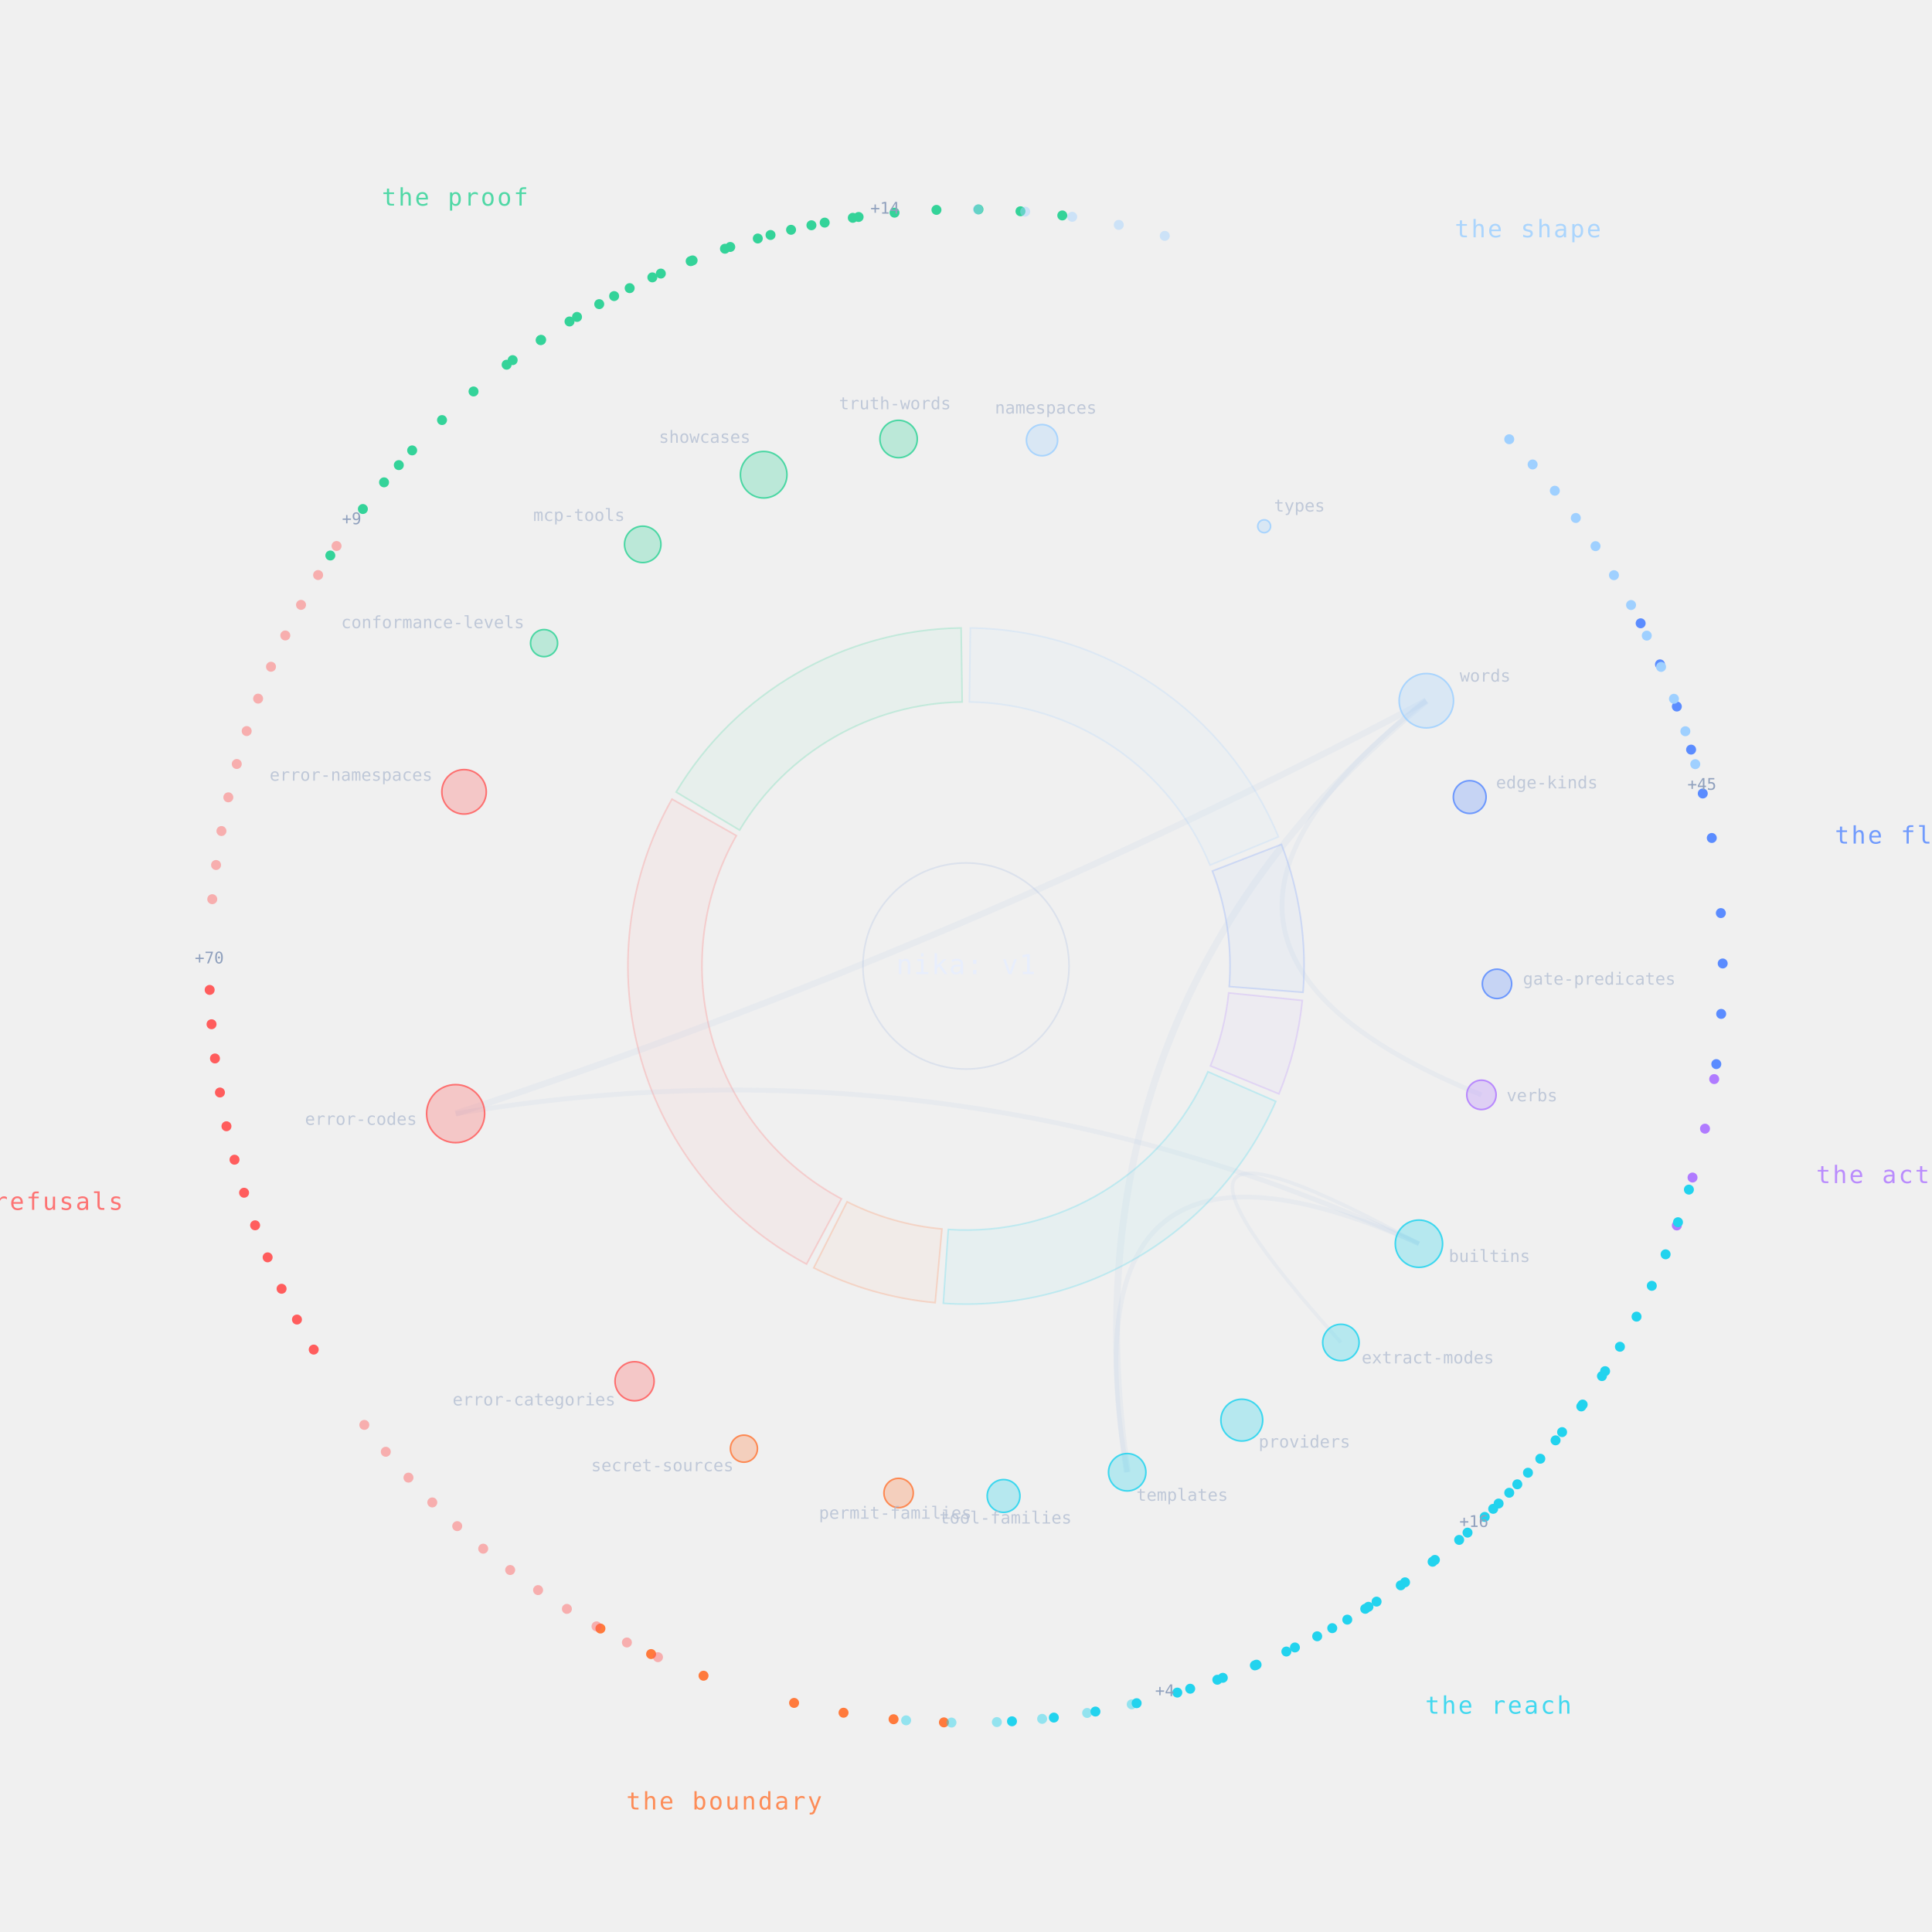
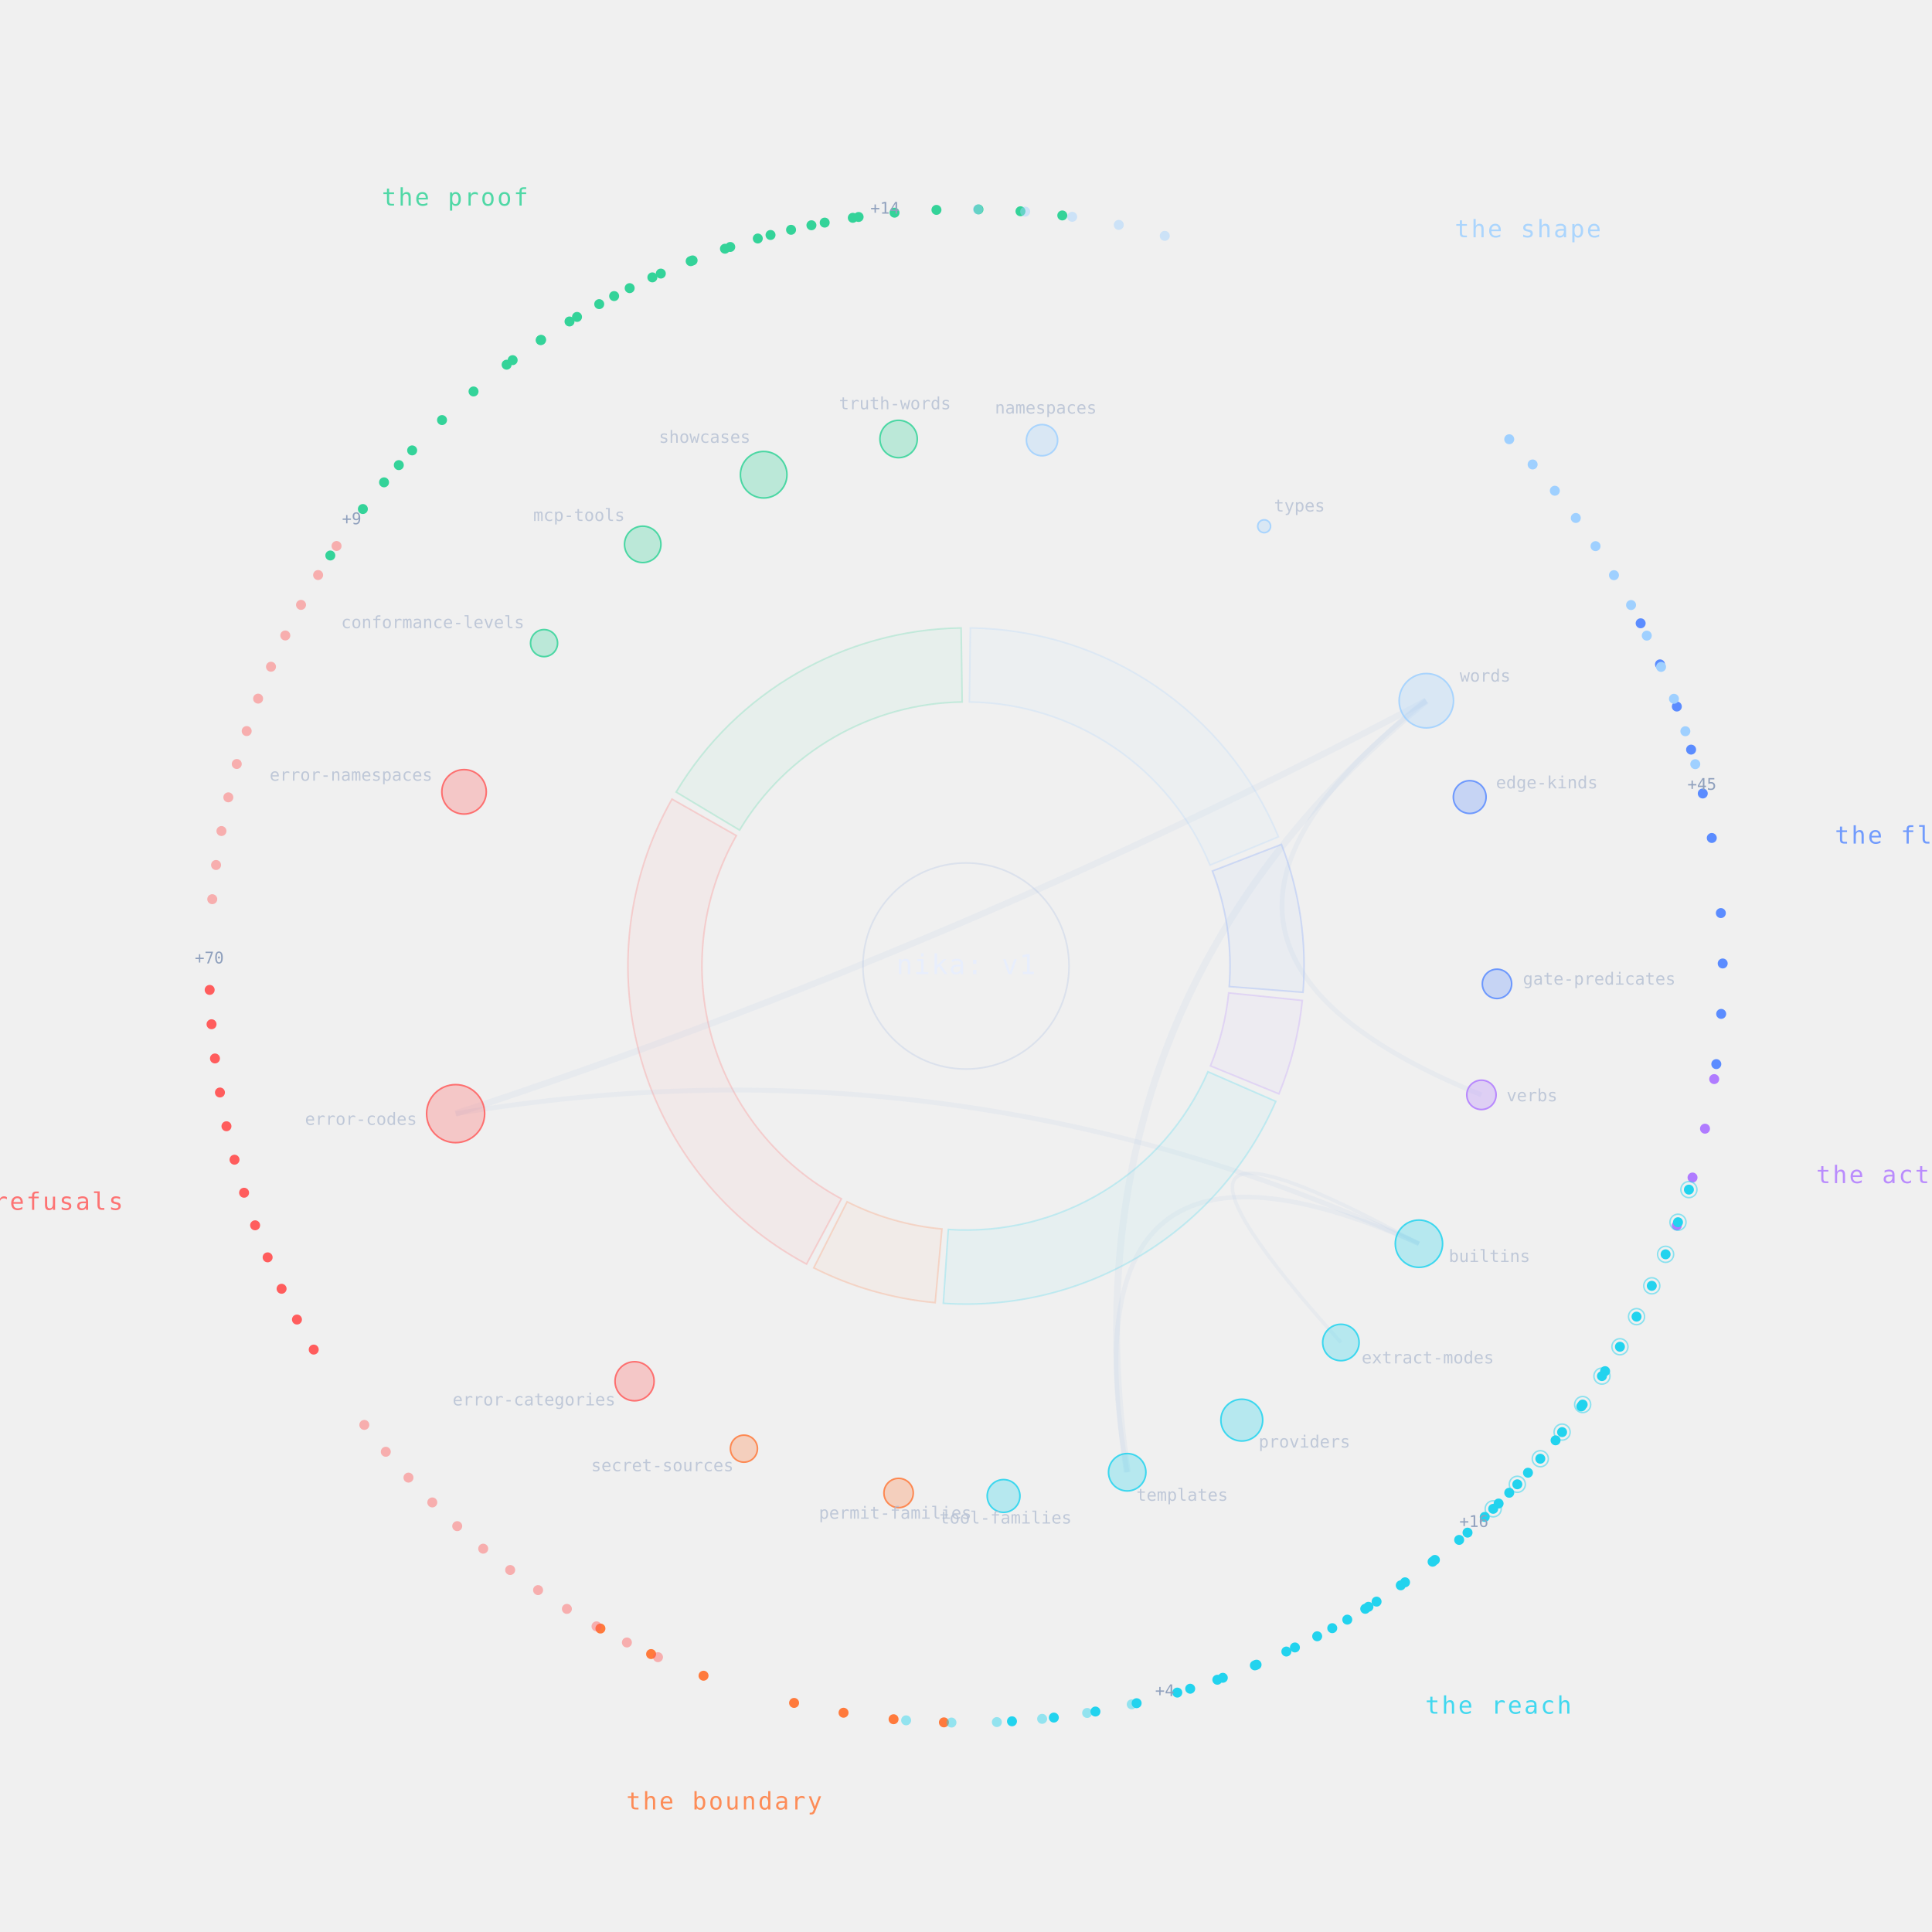
<svg xmlns="http://www.w3.org/2000/svg" class="cst" viewBox="0 0 1200 1200" aria-hidden="true">
  <style>
  .cst { font-family: ui-monospace, 'SF Mono', Menlo, monospace; }
  .cst-sector { fill-opacity: .05; stroke-opacity: .22; stroke-width: 1; transition: fill-opacity .18s ease; }
  .cst-sector:hover { fill-opacity: .12; }
  .cst-laylab { font-size: 15px; letter-spacing: .08em; text-transform: lowercase; fill-opacity: .85; }
  .cst-setdot { stroke-opacity: .85; fill-opacity: .28; }
  .cst-setlab { font-size: 10.5px; fill: #aebad0; fill-opacity: .75; }
  .cst-star a { transform-box: fill-box; transform-origin: center; transition: transform .15s ease; }
  .cst-star a:hover, .cst-star a:focus-visible { transform: scale(1.8); }
  .cst-star a:focus-visible circle { stroke: #fff; stroke-width: 1.2; }
  .cst-star--soon { opacity: .45; }
  .cst-agg { font-size: 10px; fill: #8fa0bd; }
  .cst-agg a:hover text, .cst-agg a:focus-visible text { fill: #e8eefc; }
  .cst-lk { fill: none; stroke: #9db4e0; stroke-opacity: .10; }
  .cst-core { fill: #e8eefc; font-size: 17px; letter-spacing: .04em; }
  .cst-corering { fill: none; stroke: #9db4e0; stroke-opacity: .25; }
  @media (prefers-reduced-motion: reduce) { .cst-sector, .cst-star a { transition: none; } }
  </style>
  <path class="cst-sector" data-layer="shape" d="M 602.69 390.02 A 210 210 0 0 1 794.07 519.77 L 751.56 537.35 A 164 164 0 0 0 602.10 436.01 Z" fill="#9fd0ff" stroke="#9fd0ff" />
  <text class="cst-laylab" x="903.58" y="147.38" text-anchor="start" fill="#9fd0ff">the shape</text>
  <path class="cst-sector" data-layer="flow" d="M 795.94 524.45 A 210 210 0 0 1 809.36 616.36 L 763.50 612.78 A 164 164 0 0 0 753.02 541.00 Z" fill="#5b8cff" stroke="#5b8cff" />
  <text class="cst-laylab" x="1139.67" y="523.95" text-anchor="start" fill="#5b8cff">the flow</text>
  <path class="cst-sector" data-layer="acts" d="M 808.91 621.38 A 210 210 0 0 1 794.39 679.45 L 751.81 662.05 A 164 164 0 0 0 763.15 616.70 Z" fill="#b07bff" stroke="#b07bff" />
  <text class="cst-laylab" x="1128.06" y="734.84" text-anchor="start" fill="#b07bff">the acts</text>
  <path class="cst-sector" data-layer="reach" d="M 792.43 684.09 A 210 210 0 0 1 585.90 809.53 L 588.99 763.63 A 164 164 0 0 0 750.28 665.67 Z" fill="#22d3ee" stroke="#22d3ee" />
  <text class="cst-laylab" x="885.23" y="1064.40" text-anchor="start" fill="#22d3ee">the reach</text>
  <path class="cst-sector" data-layer="boundary" d="M 580.87 809.13 A 210 210 0 0 1 505.42 787.49 L 526.14 746.42 A 164 164 0 0 0 585.06 763.32 Z" fill="#ff7a3c" stroke="#ff7a3c" />
  <text class="cst-laylab" x="449.80" y="1123.89" text-anchor="middle" fill="#ff7a3c">the boundary</text>
  <path class="cst-sector" data-layer="refusals" d="M 500.95 785.17 A 210 210 0 0 1 417.38 496.31 L 457.39 519.02 A 164 164 0 0 0 522.64 744.61 Z" fill="#ff5d5d" stroke="#ff5d5d" />
  <text class="cst-laylab" x="76.47" y="751.45" text-anchor="end" fill="#ff5d5d">the refusals</text>
  <path class="cst-sector" data-layer="proof" d="M 419.93 491.96 A 210 210 0 0 1 596.98 390.02 L 597.64 436.02 A 164 164 0 0 0 459.37 515.62 Z" fill="#34d399" stroke="#34d399" />
  <text class="cst-laylab" x="328.07" y="127.69" text-anchor="end" fill="#34d399">the proof</text>
  <path class="cst-lk" data-kind="accepts" d="M 920.15 680.04 Q 690.91 587.29 885.92 435.23" stroke-width="3" />
  <path class="cst-lk" data-kind="carries" d="M 881.33 772.49 Q 677.13 660.95 832.85 833.84" stroke-width="2.26" />
  <path class="cst-lk" data-kind="carries" d="M 700.13 914.44 Q 657.91 622.45 885.92 435.23" stroke-width="4.31" />
  <path class="cst-lk" data-kind="grants" d="M 700.13 914.44 Q 657.22 673.04 881.33 772.49" stroke-width="2.92" />
  <path class="cst-lk" data-kind="names" d="M 283 691.7 Q 594.65 639.63 881.33 772.49" stroke-width="3.05" />
  <path class="cst-lk" data-kind="names" d="M 283 691.7 Q 595.34 589.04 885.92 435.23" stroke-width="4" />
  <circle class="cst-setdot" data-set="verbs" cx="920.15" cy="680.04" r="9.11" fill="#b07bff" stroke="#b07bff" />
  <text class="cst-setlab" x="935.76" y="684.03" text-anchor="start">verbs</text>
  <circle class="cst-setdot" data-set="permit-families" cx="558.14" cy="927.33" r="9.11" fill="#ff7a3c" stroke="#ff7a3c" />
  <text class="cst-setlab" x="556.06" y="943.31" text-anchor="middle">permit-families</text>
  <circle class="cst-setdot" data-set="secret-sources" cx="462.07" cy="899.79" r="8.4" fill="#ff7a3c" stroke="#ff7a3c" />
  <text class="cst-setlab" x="455.66" y="913.79" text-anchor="end">secret-sources</text>
  <circle class="cst-setdot" data-set="edge-kinds" cx="912.87" cy="495.07" r="10.18" fill="#5b8cff" stroke="#5b8cff" />
  <text class="cst-setlab" x="929.18" y="489.67" text-anchor="start">edge-kinds</text>
  <circle class="cst-setdot" data-set="gate-predicates" cx="929.81" cy="611.09" r="9.11" fill="#5b8cff" stroke="#5b8cff" />
  <text class="cst-setlab" x="945.91" y="611.57" text-anchor="start">gate-predicates</text>
  <circle class="cst-setdot" data-set="conformance-levels" cx="337.93" cy="399.45" r="8.4" fill="#34d399" stroke="#34d399" />
  <text class="cst-setlab" x="325.66" y="390.15" text-anchor="end">conformance-levels</text>
  <circle class="cst-setdot" data-set="mcp-tools" cx="399.21" cy="338.12" r="11.31" fill="#34d399" stroke="#34d399" />
  <text class="cst-setlab" x="388.09" y="323.57" text-anchor="end">mcp-tools</text>
  <circle class="cst-setdot" data-set="showcases" cx="474.34" cy="294.86" r="14.46" fill="#34d399" stroke="#34d399" />
  <text class="cst-setlab" x="466.13" y="275.03" text-anchor="end">showcases</text>
  <circle class="cst-setdot" data-set="truth-words" cx="558.14" cy="272.67" r="11.61" fill="#34d399" stroke="#34d399" />
  <text class="cst-setlab" x="555.87" y="254.20" text-anchor="middle">truth-words</text>
  <circle class="cst-setdot" data-set="builtins" cx="881.33" cy="772.49" r="14.69" fill="#22d3ee" stroke="#22d3ee" />
  <text class="cst-setlab" x="899.82" y="783.83" text-anchor="start">builtins</text>
  <circle class="cst-setdot" data-set="extract-modes" cx="832.85" cy="833.84" r="11.31" fill="#22d3ee" stroke="#22d3ee" />
  <text class="cst-setlab" x="845.74" y="846.85" text-anchor="start">extract-modes</text>
  <circle class="cst-setdot" data-set="providers" cx="771.3" cy="882.06" r="12.99" fill="#22d3ee" stroke="#22d3ee" />
  <text class="cst-setlab" x="781.76" y="899.09" text-anchor="start">providers</text>
  <circle class="cst-setdot" data-set="templates" cx="700.13" cy="914.44" r="11.61" fill="#22d3ee" stroke="#22d3ee" />
  <text class="cst-setlab" x="705.82" y="932.16" text-anchor="start">templates</text>
  <circle class="cst-setdot" data-set="tool-families" cx="623.34" cy="929.17" r="10.18" fill="#22d3ee" stroke="#22d3ee" />
  <text class="cst-setlab" x="624.56" y="946.31" text-anchor="middle">tool-families</text>
  <circle class="cst-setdot" data-set="error-categories" cx="394.14" cy="857.92" r="12.14" fill="#ff5d5d" stroke="#ff5d5d" />
  <text class="cst-setlab" x="382.27" y="872.93" text-anchor="end">error-categories</text>
  <circle class="cst-setdot" data-set="error-codes" cx="283" cy="691.7" r="18.03" fill="#ff5d5d" stroke="#ff5d5d" />
  <text class="cst-setlab" x="258.96" y="698.66" text-anchor="end">error-codes</text>
  <circle class="cst-setdot" data-set="error-namespaces" cx="288.24" cy="491.82" r="13.81" fill="#ff5d5d" stroke="#ff5d5d" />
  <text class="cst-setlab" x="268.61" y="484.91" text-anchor="end">error-namespaces</text>
  <circle class="cst-setdot" data-set="namespaces" cx="647.22" cy="273.4" r="9.69" fill="#9fd0ff" stroke="#9fd0ff" />
  <text class="cst-setlab" x="649.56" y="256.88" text-anchor="middle">namespaces</text>
  <circle class="cst-setdot" data-set="types" cx="785.19" cy="326.86" r="4" fill="#9fd0ff" stroke="#9fd0ff" />
  <text class="cst-setlab" x="791.32" y="317.72" text-anchor="start">types</text>
  <circle class="cst-setdot" data-set="words" cx="885.92" cy="435.23" r="16.89" fill="#9fd0ff" stroke="#9fd0ff" />
  <text class="cst-setlab" x="906.65" y="423.36" text-anchor="start">words</text>
  <g class="cst-star">
    <a href="/verbs/agent" tabindex="-1">
      <circle cx="1064.72" cy="670.24" r="3.1" fill="#b07bff" stroke="#b07bff" stroke-width="0" />
    </a>
  </g>
  <g class="cst-star">
    <a href="/verbs/exec" tabindex="-1">
      <circle cx="1059.01" cy="701.04" r="3.1" fill="#b07bff" stroke="#b07bff" stroke-width="0" />
    </a>
  </g>
  <g class="cst-star">
    <a href="/verbs/infer" tabindex="-1">
      <circle cx="1051.26" cy="731.39" r="3.1" fill="#b07bff" stroke="#b07bff" stroke-width="0" />
    </a>
  </g>
  <g class="cst-star">
    <a href="/verbs/invoke" tabindex="-1">
      <circle cx="1041.51" cy="761.16" r="3.1" fill="#b07bff" stroke="#b07bff" stroke-width="0" />
    </a>
  </g>
  <g class="cst-star">
    <a href="/boundary#exec" tabindex="-1">
      <circle cx="586.28" cy="1069.8" r="3.1" fill="#ff7a3c" stroke="#ff7a3c" stroke-width="0" />
    </a>
  </g>
  <g class="cst-star">
    <a href="/boundary#fs" tabindex="-1">
      <circle cx="555.01" cy="1067.84" r="3.1" fill="#ff7a3c" stroke="#ff7a3c" stroke-width="0" />
    </a>
  </g>
  <g class="cst-star">
    <a href="/boundary#net" tabindex="-1">
      <circle cx="523.94" cy="1063.81" r="3.1" fill="#ff7a3c" stroke="#ff7a3c" stroke-width="0" />
    </a>
  </g>
  <g class="cst-star">
    <a href="/boundary#tools" tabindex="-1">
      <circle cx="493.22" cy="1057.71" r="3.1" fill="#ff7a3c" stroke="#ff7a3c" stroke-width="0" />
    </a>
  </g>
  <g class="cst-star">
    <a href="/boundary#secret-env" tabindex="-1">
      <circle cx="436.98" cy="1040.82" r="3.1" fill="#ff7a3c" stroke="#ff7a3c" stroke-width="0" />
    </a>
  </g>
  <g class="cst-star">
    <a href="/boundary#secret-file" tabindex="-1">
      <circle cx="404.41" cy="1027.37" r="3.1" fill="#ff7a3c" stroke="#ff7a3c" stroke-width="0" />
    </a>
  </g>
  <g class="cst-star">
    <a href="/boundary#secret-vault" tabindex="-1">
      <circle cx="372.94" cy="1011.51" r="3.1" fill="#ff7a3c" stroke="#ff7a3c" stroke-width="0" />
    </a>
  </g>
  <g class="cst-star">
    <a href="/flow#edge-control" tabindex="-1">
      <circle cx="1019.04" cy="387.14" r="3.1" fill="#5b8cff" stroke="#5b8cff" stroke-width="0" />
    </a>
  </g>
  <g class="cst-star">
    <a href="/flow#edge-failure-observation" tabindex="-1">
      <circle cx="1031.05" cy="412.65" r="3.1" fill="#5b8cff" stroke="#5b8cff" stroke-width="0" />
    </a>
  </g>
  <g class="cst-star">
    <a href="/flow#edge-finally" tabindex="-1">
      <circle cx="1041.51" cy="438.84" r="3.1" fill="#5b8cff" stroke="#5b8cff" stroke-width="0" />
    </a>
  </g>
  <g class="cst-star">
    <a href="/flow#edge-recovery" tabindex="-1">
      <circle cx="1050.37" cy="465.6" r="3.1" fill="#5b8cff" stroke="#5b8cff" stroke-width="0" />
    </a>
  </g>
  <g class="cst-star">
    <a href="/flow#edge-terminal-observation" tabindex="-1">
      <circle cx="1057.62" cy="492.85" r="3.1" fill="#5b8cff" stroke="#5b8cff" stroke-width="0" />
    </a>
  </g>
  <g class="cst-star">
    <a href="/flow#edge-value" tabindex="-1">
      <circle cx="1063.22" cy="520.48" r="3.1" fill="#5b8cff" stroke="#5b8cff" stroke-width="0" />
    </a>
  </g>
  <g class="cst-star">
    <a href="/flow#predicate-failed" tabindex="-1">
      <circle cx="1068.85" cy="567.13" r="3.1" fill="#5b8cff" stroke="#5b8cff" stroke-width="0" />
    </a>
  </g>
  <g class="cst-star">
    <a href="/flow#predicate-skipped" tabindex="-1">
      <circle cx="1070" cy="598.43" r="3.1" fill="#5b8cff" stroke="#5b8cff" stroke-width="0" />
    </a>
  </g>
  <g class="cst-star">
    <a href="/flow#predicate-succeeded" tabindex="-1">
      <circle cx="1069.06" cy="629.75" r="3.1" fill="#5b8cff" stroke="#5b8cff" stroke-width="0" />
    </a>
  </g>
  <g class="cst-star">
    <a href="/flow#predicate-terminal" tabindex="-1">
      <circle cx="1066.03" cy="660.93" r="3.1" fill="#5b8cff" stroke="#5b8cff" stroke-width="0" />
    </a>
  </g>
  <g class="cst-star">
    <a href="/proof#level-core" tabindex="-1">
      <circle cx="205.17" cy="345.03" r="3.1" fill="#34d399" stroke="#34d399" stroke-width="0" />
    </a>
  </g>
  <g class="cst-star">
    <a href="/proof#level-runtime" tabindex="-1">
      <circle cx="225.39" cy="316.16" r="3.1" fill="#34d399" stroke="#34d399" stroke-width="0" />
    </a>
  </g>
  <g class="cst-star">
    <a href="/proof#level-stdlib" tabindex="-1">
      <circle cx="247.71" cy="288.89" r="3.1" fill="#34d399" stroke="#34d399" stroke-width="0" />
    </a>
  </g>
  <g class="cst-star">
    <a href="/proof#mcp-nika_canon" tabindex="-1">
      <circle cx="238.54" cy="299.59" r="3.1" fill="#34d399" stroke="#34d399" stroke-width="0" />
    </a>
  </g>
  <g class="cst-star">
    <a href="/proof#mcp-nika_catalog" tabindex="-1">
      <circle cx="256" cy="279.75" r="3.1" fill="#34d399" stroke="#34d399" stroke-width="0" />
    </a>
  </g>
  <g class="cst-star">
    <a href="/proof#mcp-nika_check" tabindex="-1">
      <circle cx="274.55" cy="260.91" r="3.1" fill="#34d399" stroke="#34d399" stroke-width="0" />
    </a>
  </g>
  <g class="cst-star">
    <a href="/proof#mcp-nika_examples" tabindex="-1">
      <circle cx="294.12" cy="243.15" r="3.1" fill="#34d399" stroke="#34d399" stroke-width="0" />
    </a>
  </g>
  <g class="cst-star">
    <a href="/proof#mcp-nika_explain" tabindex="-1">
      <circle cx="314.67" cy="226.52" r="3.1" fill="#34d399" stroke="#34d399" stroke-width="0" />
    </a>
  </g>
  <g class="cst-star">
    <a href="/proof#mcp-nika_inspect" tabindex="-1">
      <circle cx="336.12" cy="211.07" r="3.1" fill="#34d399" stroke="#34d399" stroke-width="0" />
    </a>
  </g>
  <g class="cst-star">
    <a href="/proof#mcp-nika_schema" tabindex="-1">
      <circle cx="358.4" cy="196.85" r="3.1" fill="#34d399" stroke="#34d399" stroke-width="0" />
    </a>
  </g>
  <g class="cst-star">
    <a href="/proof#mcp-nika_template" tabindex="-1">
      <circle cx="381.45" cy="183.9" r="3.1" fill="#34d399" stroke="#34d399" stroke-width="0" />
    </a>
  </g>
  <g class="cst-star">
    <a href="/proof#mcp-nika_tools" tabindex="-1">
      <circle cx="405.19" cy="172.28" r="3.1" fill="#34d399" stroke="#34d399" stroke-width="0" />
    </a>
  </g>
  <g class="cst-star">
    <a href="/use-cases/t1-image-fx-batch" tabindex="-1">
      <circle cx="318.42" cy="223.69" r="3.1" fill="#34d399" stroke="#34d399" stroke-width="0" />
    </a>
  </g>
  <g class="cst-star">
    <a href="/use-cases/t1-meeting-actions" tabindex="-1">
      <circle cx="335.81" cy="211.28" r="3.1" fill="#34d399" stroke="#34d399" stroke-width="0" />
    </a>
  </g>
  <g class="cst-star">
    <a href="/use-cases/t1-og-images" tabindex="-1">
      <circle cx="353.74" cy="199.68" r="3.1" fill="#34d399" stroke="#34d399" stroke-width="0" />
    </a>
  </g>
  <g class="cst-star">
    <a href="/use-cases/t1-price-watch" tabindex="-1">
      <circle cx="372.19" cy="188.9" r="3.1" fill="#34d399" stroke="#34d399" stroke-width="0" />
    </a>
  </g>
  <g class="cst-star">
    <a href="/use-cases/t1-social-repurpose" tabindex="-1">
      <circle cx="391.1" cy="178.97" r="3.1" fill="#34d399" stroke="#34d399" stroke-width="0" />
    </a>
  </g>
  <g class="cst-star">
    <a href="/use-cases/t1-standup-digest" tabindex="-1">
      <circle cx="410.45" cy="169.92" r="3.1" fill="#34d399" stroke="#34d399" stroke-width="0" />
    </a>
  </g>
  <g class="cst-star">
    <a href="/use-cases/t2-bookmark-triage" tabindex="-1">
      <circle cx="430.19" cy="161.75" r="3.1" fill="#34d399" stroke="#34d399" stroke-width="0" />
    </a>
  </g>
  <g class="cst-star">
    <a href="/use-cases/t2-contract-guard" tabindex="-1">
      <circle cx="450.28" cy="154.49" r="3.1" fill="#34d399" stroke="#34d399" stroke-width="0" />
    </a>
  </g>
  <g class="cst-star">
    <a href="/use-cases/t2-csv-chart-report" tabindex="-1">
      <circle cx="470.68" cy="148.14" r="3.1" fill="#34d399" stroke="#34d399" stroke-width="0" />
    </a>
  </g>
  <g class="cst-star">
    <a href="/use-cases/t2-etl-quarantine" tabindex="-1">
      <circle cx="491.34" cy="142.73" r="3.1" fill="#34d399" stroke="#34d399" stroke-width="0" />
    </a>
  </g>
  <g class="cst-star">
    <a href="/use-cases/t2-invoice-chaser" tabindex="-1">
      <circle cx="512.23" cy="138.27" r="3.1" fill="#34d399" stroke="#34d399" stroke-width="0" />
    </a>
  </g>
  <g class="cst-star">
    <a href="/use-cases/t2-model-bench" tabindex="-1">
      <circle cx="533.3" cy="134.76" r="3.1" fill="#34d399" stroke="#34d399" stroke-width="0" />
    </a>
  </g>
  <g class="cst-star">
    <a href="/sources#atlas" tabindex="-1">
      <circle cx="428.99" cy="162.21" r="3.1" fill="#34d399" stroke="#34d399" stroke-width="0" />
    </a>
  </g>
  <g class="cst-star">
    <a href="/sources#canon" tabindex="-1">
      <circle cx="453.57" cy="153.39" r="3.1" fill="#34d399" stroke="#34d399" stroke-width="0" />
    </a>
  </g>
  <g class="cst-star">
    <a href="/sources#catalog" tabindex="-1">
      <circle cx="478.59" cy="145.95" r="3.1" fill="#34d399" stroke="#34d399" stroke-width="0" />
    </a>
  </g>
  <g class="cst-star">
    <a href="/sources#manifest" tabindex="-1">
      <circle cx="503.99" cy="139.91" r="3.1" fill="#34d399" stroke="#34d399" stroke-width="0" />
    </a>
  </g>
  <g class="cst-star">
    <a href="/sources#mirror" tabindex="-1">
      <circle cx="529.69" cy="135.29" r="3.1" fill="#34d399" stroke="#34d399" stroke-width="0" />
    </a>
  </g>
  <g class="cst-star">
    <a href="/sources#pack" tabindex="-1">
      <circle cx="555.6" cy="132.1" r="3.1" fill="#34d399" stroke="#34d399" stroke-width="0" />
    </a>
  </g>
  <g class="cst-star">
    <a href="/sources#pin" tabindex="-1">
      <circle cx="581.65" cy="130.36" r="3.1" fill="#34d399" stroke="#34d399" stroke-width="0" />
    </a>
  </g>
  <g class="cst-star">
    <a href="/sources#registry" tabindex="-1">
      <circle cx="607.75" cy="130.06" r="3.1" fill="#34d399" stroke="#34d399" stroke-width="0" />
    </a>
  </g>
  <g class="cst-star">
    <a href="/sources#schema" tabindex="-1">
      <circle cx="633.84" cy="131.22" r="3.1" fill="#34d399" stroke="#34d399" stroke-width="0" />
    </a>
  </g>
  <g class="cst-star">
    <a href="/sources#spec" tabindex="-1">
      <circle cx="659.81" cy="133.82" r="3.1" fill="#34d399" stroke="#34d399" stroke-width="0" />
    </a>
  </g>
  <g class="cst-star">
    <a href="/tools/assert" tabindex="-1">
+       <circle cx="1049.01" cy="738.89" r="5" fill="none" stroke="#22d3ee" stroke-opacity=".5" stroke-width=".9" />
      <circle cx="1049.01" cy="738.89" r="3.1" fill="#22d3ee" stroke="#22d3ee" stroke-width="0" />
    </a>
  </g>
  <g class="cst-star">
    <a href="/tools/chart" tabindex="-1">
+       <circle cx="1042.23" cy="759.15" r="5" fill="none" stroke="#22d3ee" stroke-opacity=".5" stroke-width=".9" />
      <circle cx="1042.23" cy="759.15" r="3.1" fill="#22d3ee" stroke="#22d3ee" stroke-width="0" />
    </a>
  </g>
  <g class="cst-star">
    <a href="/tools/compose" tabindex="-1">
+       <circle cx="1034.54" cy="779.08" r="5" fill="none" stroke="#22d3ee" stroke-opacity=".5" stroke-width=".9" />
      <circle cx="1034.54" cy="779.08" r="3.1" fill="#22d3ee" stroke="#22d3ee" stroke-width="0" />
    </a>
  </g>
  <g class="cst-star">
    <a href="/tools/convert" tabindex="-1">
+       <circle cx="1025.96" cy="798.64" r="5" fill="none" stroke="#22d3ee" stroke-opacity=".5" stroke-width=".9" />
      <circle cx="1025.96" cy="798.64" r="3.1" fill="#22d3ee" stroke="#22d3ee" stroke-width="0" />
    </a>
  </g>
  <g class="cst-star">
    <a href="/tools/date" tabindex="-1">
+       <circle cx="1016.49" cy="817.79" r="5" fill="none" stroke="#22d3ee" stroke-opacity=".5" stroke-width=".9" />
      <circle cx="1016.49" cy="817.79" r="3.1" fill="#22d3ee" stroke="#22d3ee" stroke-width="0" />
    </a>
  </g>
  <g class="cst-star">
    <a href="/tools/decide" tabindex="-1">
+       <circle cx="1006.17" cy="836.49" r="5" fill="none" stroke="#22d3ee" stroke-opacity=".5" stroke-width=".9" />
      <circle cx="1006.17" cy="836.49" r="3.1" fill="#22d3ee" stroke="#22d3ee" stroke-width="0" />
    </a>
  </g>
  <g class="cst-star">
    <a href="/tools/done" tabindex="-1">
+       <circle cx="995" cy="854.71" r="5" fill="none" stroke="#22d3ee" stroke-opacity=".5" stroke-width=".9" />
      <circle cx="995" cy="854.71" r="3.1" fill="#22d3ee" stroke="#22d3ee" stroke-width="0" />
    </a>
  </g>
  <g class="cst-star">
    <a href="/tools/edit" tabindex="-1">
+       <circle cx="983.02" cy="872.39" r="5" fill="none" stroke="#22d3ee" stroke-opacity=".5" stroke-width=".9" />
      <circle cx="983.02" cy="872.39" r="3.1" fill="#22d3ee" stroke="#22d3ee" stroke-width="0" />
    </a>
  </g>
  <g class="cst-star">
    <a href="/tools/emit" tabindex="-1">
+       <circle cx="970.25" cy="889.51" r="5" fill="none" stroke="#22d3ee" stroke-opacity=".5" stroke-width=".9" />
      <circle cx="970.25" cy="889.51" r="3.1" fill="#22d3ee" stroke="#22d3ee" stroke-width="0" />
    </a>
  </g>
  <g class="cst-star">
    <a href="/tools/fetch" tabindex="-1">
+       <circle cx="956.71" cy="906.04" r="5" fill="none" stroke="#22d3ee" stroke-opacity=".5" stroke-width=".9" />
      <circle cx="956.71" cy="906.04" r="3.1" fill="#22d3ee" stroke="#22d3ee" stroke-width="0" />
    </a>
  </g>
  <g class="cst-star">
    <a href="/tools/glob" tabindex="-1">
+       <circle cx="942.43" cy="921.93" r="5" fill="none" stroke="#22d3ee" stroke-opacity=".5" stroke-width=".9" />
      <circle cx="942.43" cy="921.93" r="3.1" fill="#22d3ee" stroke="#22d3ee" stroke-width="0" />
    </a>
  </g>
  <g class="cst-star">
    <a href="/tools/grep" tabindex="-1">
+       <circle cx="927.45" cy="937.16" r="5" fill="none" stroke="#22d3ee" stroke-opacity=".5" stroke-width=".9" />
      <circle cx="927.45" cy="937.16" r="3.1" fill="#22d3ee" stroke="#22d3ee" stroke-width="0" />
    </a>
  </g>
  <g class="cst-star">
    <a href="/tools/fetch#mode-article" tabindex="-1">
      <circle cx="996.96" cy="851.65" r="3.1" fill="#22d3ee" stroke="#22d3ee" stroke-width="0" />
    </a>
  </g>
  <g class="cst-star">
    <a href="/tools/fetch#mode-feed" tabindex="-1">
      <circle cx="982.18" cy="873.56" r="3.1" fill="#22d3ee" stroke="#22d3ee" stroke-width="0" />
    </a>
  </g>
  <g class="cst-star">
    <a href="/tools/fetch#mode-jq" tabindex="-1">
      <circle cx="966.2" cy="894.62" r="3.1" fill="#22d3ee" stroke="#22d3ee" stroke-width="0" />
    </a>
  </g>
  <g class="cst-star">
    <a href="/tools/fetch#mode-links" tabindex="-1">
      <circle cx="949.05" cy="914.74" r="3.1" fill="#22d3ee" stroke="#22d3ee" stroke-width="0" />
    </a>
  </g>
  <g class="cst-star">
    <a href="/tools/fetch#mode-markdown" tabindex="-1">
      <circle cx="930.81" cy="933.87" r="3.1" fill="#22d3ee" stroke="#22d3ee" stroke-width="0" />
    </a>
  </g>
  <g class="cst-star">
    <a href="/tools/fetch#mode-metadata" tabindex="-1">
      <circle cx="911.51" cy="951.94" r="3.1" fill="#22d3ee" stroke="#22d3ee" stroke-width="0" />
    </a>
  </g>
  <g class="cst-star">
    <a href="/tools/fetch#mode-selector" tabindex="-1">
      <circle cx="891.24" cy="968.89" r="3.1" fill="#22d3ee" stroke="#22d3ee" stroke-width="0" />
    </a>
  </g>
  <g class="cst-star">
    <a href="/tools/fetch#mode-sitemap" tabindex="-1">
      <circle cx="870.04" cy="984.68" r="3.1" fill="#22d3ee" stroke="#22d3ee" stroke-width="0" />
    </a>
  </g>
  <g class="cst-star">
    <a href="/tools/fetch#mode-text" tabindex="-1">
      <circle cx="847.98" cy="999.26" r="3.1" fill="#22d3ee" stroke="#22d3ee" stroke-width="0" />
    </a>
  </g>
  <g class="cst-star">
    <a href="/providers#anthropic" tabindex="-1">
      <circle cx="937.42" cy="927.18" r="3.1" fill="#22d3ee" stroke="#22d3ee" stroke-width="0" />
    </a>
  </g>
  <g class="cst-star">
    <a href="/providers#deepseek" tabindex="-1">
      <circle cx="922.2" cy="942.18" r="3.1" fill="#22d3ee" stroke="#22d3ee" stroke-width="0" />
    </a>
  </g>
  <g class="cst-star">
    <a href="/providers#gemini" tabindex="-1">
      <circle cx="906.32" cy="956.46" r="3.1" fill="#22d3ee" stroke="#22d3ee" stroke-width="0" />
    </a>
  </g>
  <g class="cst-star">
    <a href="/providers#groq" tabindex="-1">
      <circle cx="889.81" cy="970.02" r="3.1" fill="#22d3ee" stroke="#22d3ee" stroke-width="0" />
    </a>
  </g>
  <g class="cst-star">
    <a href="/providers#huggingface" tabindex="-1">
      <circle cx="872.7" cy="982.8" r="3.1" fill="#22d3ee" stroke="#22d3ee" stroke-width="0" />
    </a>
  </g>
  <g class="cst-star">
    <a href="/providers#llamacpp" tabindex="-1">
      <circle cx="855.02" cy="994.8" r="3.1" fill="#22d3ee" stroke="#22d3ee" stroke-width="0" />
    </a>
  </g>
  <g class="cst-star">
    <a href="/providers#lmstudio" tabindex="-1">
      <circle cx="836.82" cy="1005.98" r="3.1" fill="#22d3ee" stroke="#22d3ee" stroke-width="0" />
    </a>
  </g>
  <g class="cst-star">
    <a href="/providers#localai" tabindex="-1">
      <circle cx="818.13" cy="1016.32" r="3.1" fill="#22d3ee" stroke="#22d3ee" stroke-width="0" />
    </a>
  </g>
  <g class="cst-star">
    <a href="/providers#mistral" tabindex="-1">
      <circle cx="798.98" cy="1025.8" r="3.1" fill="#22d3ee" stroke="#22d3ee" stroke-width="0" />
    </a>
  </g>
  <g class="cst-star">
    <a href="/providers#mock" tabindex="-1">
      <circle cx="779.43" cy="1034.4" r="3.1" fill="#22d3ee" stroke="#22d3ee" stroke-width="0" />
    </a>
  </g>
  <g class="cst-star">
    <a href="/providers#nvidia" tabindex="-1">
      <circle cx="759.51" cy="1042.11" r="3.1" fill="#22d3ee" stroke="#22d3ee" stroke-width="0" />
    </a>
  </g>
  <g class="cst-star">
    <a href="/providers#ollama" tabindex="-1">
      <circle cx="739.25" cy="1048.9" r="3.1" fill="#22d3ee" stroke="#22d3ee" stroke-width="0" />
    </a>
  </g>
  <g class="cst-star">
    <a href="/templates/agent-loop" tabindex="-1">
      <circle cx="849.97" cy="998.01" r="3.1" fill="#22d3ee" stroke="#22d3ee" stroke-width="0" />
    </a>
  </g>
  <g class="cst-star">
    <a href="/templates/api-upload-and-create" tabindex="-1">
      <circle cx="827.49" cy="1011.28" r="3.1" fill="#22d3ee" stroke="#22d3ee" stroke-width="0" />
    </a>
  </g>
  <g class="cst-star">
    <a href="/templates/chain" tabindex="-1">
      <circle cx="804.3" cy="1023.27" r="3.1" fill="#22d3ee" stroke="#22d3ee" stroke-width="0" />
    </a>
  </g>
  <g class="cst-star">
    <a href="/templates/docker-report" tabindex="-1">
      <circle cx="780.48" cy="1033.97" r="3.1" fill="#22d3ee" stroke="#22d3ee" stroke-width="0" />
    </a>
  </g>
  <g class="cst-star">
    <a href="/templates/etl-state" tabindex="-1">
      <circle cx="756.11" cy="1043.32" r="3.1" fill="#22d3ee" stroke="#22d3ee" stroke-width="0" />
    </a>
  </g>
  <g class="cst-star">
    <a href="/templates/fanout" tabindex="-1">
      <circle cx="731.25" cy="1051.3" r="3.1" fill="#22d3ee" stroke="#22d3ee" stroke-width="0" />
    </a>
  </g>
  <g class="cst-star">
    <a href="/templates/gate-and-act" tabindex="-1">
      <circle cx="705.99" cy="1057.89" r="3.1" fill="#22d3ee" stroke="#22d3ee" stroke-width="0" />
    </a>
  </g>
  <g class="cst-star">
    <a href="/templates/human-gated-ship" tabindex="-1">
      <circle cx="680.4" cy="1063.07" r="3.1" fill="#22d3ee" stroke="#22d3ee" stroke-width="0" />
    </a>
  </g>
  <g class="cst-star">
    <a href="/templates/media-asset-pack" tabindex="-1">
      <circle cx="654.56" cy="1066.82" r="3.1" fill="#22d3ee" stroke="#22d3ee" stroke-width="0" />
    </a>
  </g>
  <g class="cst-star">
    <a href="/templates/website-brief" tabindex="-1">
      <circle cx="628.56" cy="1069.13" r="3.1" fill="#22d3ee" stroke="#22d3ee" stroke-width="0" />
    </a>
  </g>
  <g class="cst-star cst-star--soon">
    <circle cx="702.93" cy="1058.59" r="3.1" fill="#22d3ee" stroke="#22d3ee" stroke-width="0" />
  </g>
  <g class="cst-star cst-star--soon">
    <circle cx="675.25" cy="1063.94" r="3.1" fill="#22d3ee" stroke="#22d3ee" stroke-width="0" />
  </g>
  <g class="cst-star cst-star--soon">
    <circle cx="647.29" cy="1067.61" r="3.1" fill="#22d3ee" stroke="#22d3ee" stroke-width="0" />
  </g>
  <g class="cst-star cst-star--soon">
    <circle cx="619.17" cy="1069.61" r="3.1" fill="#22d3ee" stroke="#22d3ee" stroke-width="0" />
  </g>
  <g class="cst-star cst-star--soon">
    <circle cx="590.97" cy="1069.91" r="3.1" fill="#22d3ee" stroke="#22d3ee" stroke-width="0" />
  </g>
  <g class="cst-star cst-star--soon">
    <circle cx="562.81" cy="1068.53" r="3.1" fill="#22d3ee" stroke="#22d3ee" stroke-width="0" />
  </g>
  <g class="cst-star cst-star--soon">
    <circle cx="408.69" cy="1029.3" r="3.1" fill="#ff5d5d" stroke="#ff5d5d" stroke-width="0" />
  </g>
  <g class="cst-star cst-star--soon">
    <circle cx="389.38" cy="1020.17" r="3.1" fill="#ff5d5d" stroke="#ff5d5d" stroke-width="0" />
  </g>
  <g class="cst-star cst-star--soon">
    <circle cx="370.51" cy="1010.16" r="3.1" fill="#ff5d5d" stroke="#ff5d5d" stroke-width="0" />
  </g>
  <g class="cst-star cst-star--soon">
    <circle cx="352.11" cy="999.31" r="3.1" fill="#ff5d5d" stroke="#ff5d5d" stroke-width="0" />
  </g>
  <g class="cst-star cst-star--soon">
    <circle cx="334.22" cy="987.64" r="3.1" fill="#ff5d5d" stroke="#ff5d5d" stroke-width="0" />
  </g>
  <g class="cst-star cst-star--soon">
    <circle cx="316.88" cy="975.16" r="3.1" fill="#ff5d5d" stroke="#ff5d5d" stroke-width="0" />
  </g>
  <g class="cst-star cst-star--soon">
    <circle cx="300.13" cy="961.91" r="3.1" fill="#ff5d5d" stroke="#ff5d5d" stroke-width="0" />
  </g>
  <g class="cst-star cst-star--soon">
    <circle cx="283.99" cy="947.91" r="3.1" fill="#ff5d5d" stroke="#ff5d5d" stroke-width="0" />
  </g>
  <g class="cst-star cst-star--soon">
    <circle cx="268.51" cy="933.19" r="3.1" fill="#ff5d5d" stroke="#ff5d5d" stroke-width="0" />
  </g>
  <g class="cst-star cst-star--soon">
    <circle cx="253.71" cy="917.78" r="3.1" fill="#ff5d5d" stroke="#ff5d5d" stroke-width="0" />
  </g>
  <g class="cst-star cst-star--soon">
    <circle cx="239.63" cy="901.72" r="3.1" fill="#ff5d5d" stroke="#ff5d5d" stroke-width="0" />
  </g>
  <g class="cst-star cst-star--soon">
    <circle cx="226.29" cy="885.03" r="3.1" fill="#ff5d5d" stroke="#ff5d5d" stroke-width="0" />
  </g>
  <g class="cst-star">
    <a href="/errors/NIKA-AGENT-001" tabindex="-1">
      <circle cx="194.86" cy="838.25" r="3.1" fill="#ff5d5d" stroke="#ff5d5d" stroke-width="0" />
    </a>
  </g>
  <g class="cst-star">
    <a href="/errors/NIKA-AGENT-002" tabindex="-1">
      <circle cx="184.45" cy="819.59" r="3.1" fill="#ff5d5d" stroke="#ff5d5d" stroke-width="0" />
    </a>
  </g>
  <g class="cst-star">
    <a href="/errors/NIKA-AGENT-003" tabindex="-1">
      <circle cx="174.9" cy="800.48" r="3.1" fill="#ff5d5d" stroke="#ff5d5d" stroke-width="0" />
    </a>
  </g>
  <g class="cst-star">
    <a href="/errors/NIKA-AGENT-004" tabindex="-1">
      <circle cx="166.23" cy="780.96" r="3.1" fill="#ff5d5d" stroke="#ff5d5d" stroke-width="0" />
    </a>
  </g>
  <g class="cst-star">
    <a href="/errors/NIKA-ASSERT-001" tabindex="-1">
      <circle cx="158.46" cy="761.06" r="3.1" fill="#ff5d5d" stroke="#ff5d5d" stroke-width="0" />
    </a>
  </g>
  <g class="cst-star">
    <a href="/errors/NIKA-BUILTIN-001" tabindex="-1">
      <circle cx="151.6" cy="740.83" r="3.1" fill="#ff5d5d" stroke="#ff5d5d" stroke-width="0" />
    </a>
  </g>
  <g class="cst-star">
    <a href="/errors/NIKA-BUILTIN-DONE-001" tabindex="-1">
      <circle cx="145.66" cy="720.31" r="3.1" fill="#ff5d5d" stroke="#ff5d5d" stroke-width="0" />
    </a>
  </g>
  <g class="cst-star">
    <a href="/errors/NIKA-CANCEL-001" tabindex="-1">
      <circle cx="140.66" cy="699.54" r="3.1" fill="#ff5d5d" stroke="#ff5d5d" stroke-width="0" />
    </a>
  </g>
  <g class="cst-star">
    <a href="/errors/NIKA-COMP-001" tabindex="-1">
      <circle cx="136.61" cy="678.57" r="3.1" fill="#ff5d5d" stroke="#ff5d5d" stroke-width="0" />
    </a>
  </g>
  <g class="cst-star">
    <a href="/errors/NIKA-COMP-002" tabindex="-1">
      <circle cx="133.52" cy="657.43" r="3.1" fill="#ff5d5d" stroke="#ff5d5d" stroke-width="0" />
    </a>
  </g>
  <g class="cst-star">
    <a href="/errors/NIKA-COMP-003" tabindex="-1">
      <circle cx="131.39" cy="636.18" r="3.1" fill="#ff5d5d" stroke="#ff5d5d" stroke-width="0" />
    </a>
  </g>
  <g class="cst-star">
    <a href="/errors/NIKA-COMP-004" tabindex="-1">
      <circle cx="130.23" cy="614.85" r="3.1" fill="#ff5d5d" stroke="#ff5d5d" stroke-width="0" />
    </a>
  </g>
  <g class="cst-star cst-star--soon">
    <circle cx="131.84" cy="558.5" r="3.1" fill="#ff5d5d" stroke="#ff5d5d" stroke-width="0" />
  </g>
  <g class="cst-star cst-star--soon">
    <circle cx="134.2" cy="537.27" r="3.1" fill="#ff5d5d" stroke="#ff5d5d" stroke-width="0" />
  </g>
  <g class="cst-star cst-star--soon">
    <circle cx="137.54" cy="516.17" r="3.1" fill="#ff5d5d" stroke="#ff5d5d" stroke-width="0" />
  </g>
  <g class="cst-star cst-star--soon">
    <circle cx="141.82" cy="495.24" r="3.1" fill="#ff5d5d" stroke="#ff5d5d" stroke-width="0" />
  </g>
  <g class="cst-star cst-star--soon">
    <circle cx="147.06" cy="474.53" r="3.1" fill="#ff5d5d" stroke="#ff5d5d" stroke-width="0" />
  </g>
  <g class="cst-star cst-star--soon">
    <circle cx="153.22" cy="454.08" r="3.1" fill="#ff5d5d" stroke="#ff5d5d" stroke-width="0" />
  </g>
  <g class="cst-star cst-star--soon">
    <circle cx="160.32" cy="433.93" r="3.1" fill="#ff5d5d" stroke="#ff5d5d" stroke-width="0" />
  </g>
  <g class="cst-star cst-star--soon">
    <circle cx="168.32" cy="414.12" r="3.1" fill="#ff5d5d" stroke="#ff5d5d" stroke-width="0" />
  </g>
  <g class="cst-star cst-star--soon">
    <circle cx="177.21" cy="394.7" r="3.1" fill="#ff5d5d" stroke="#ff5d5d" stroke-width="0" />
  </g>
  <g class="cst-star cst-star--soon">
    <circle cx="186.97" cy="375.7" r="3.1" fill="#ff5d5d" stroke="#ff5d5d" stroke-width="0" />
  </g>
  <g class="cst-star cst-star--soon">
    <circle cx="197.59" cy="357.17" r="3.1" fill="#ff5d5d" stroke="#ff5d5d" stroke-width="0" />
  </g>
  <g class="cst-star cst-star--soon">
    <circle cx="209.04" cy="339.13" r="3.1" fill="#ff5d5d" stroke="#ff5d5d" stroke-width="0" />
  </g>
  <g class="cst-star cst-star--soon">
    <circle cx="607.42" cy="130.06" r="3.1" fill="#9fd0ff" stroke="#9fd0ff" stroke-width="0" />
  </g>
  <g class="cst-star cst-star--soon">
    <circle cx="636.76" cy="131.44" r="3.1" fill="#9fd0ff" stroke="#9fd0ff" stroke-width="0" />
  </g>
  <g class="cst-star cst-star--soon">
    <circle cx="665.96" cy="134.65" r="3.1" fill="#9fd0ff" stroke="#9fd0ff" stroke-width="0" />
  </g>
  <g class="cst-star cst-star--soon">
    <circle cx="694.89" cy="139.68" r="3.1" fill="#9fd0ff" stroke="#9fd0ff" stroke-width="0" />
  </g>
  <g class="cst-star cst-star--soon">
    <circle cx="723.46" cy="146.5" r="3.1" fill="#9fd0ff" stroke="#9fd0ff" stroke-width="0" />
  </g>
  <g class="cst-star">
    <a href="/language/after" tabindex="-1">
      <circle cx="937.42" cy="272.82" r="3.1" fill="#9fd0ff" stroke="#9fd0ff" stroke-width="0" />
    </a>
  </g>
  <g class="cst-star">
    <a href="/language/agent" tabindex="-1">
      <circle cx="951.94" cy="288.49" r="3.1" fill="#9fd0ff" stroke="#9fd0ff" stroke-width="0" />
    </a>
  </g>
  <g class="cst-star">
    <a href="/language/args" tabindex="-1">
      <circle cx="965.73" cy="304.8" r="3.1" fill="#9fd0ff" stroke="#9fd0ff" stroke-width="0" />
    </a>
  </g>
  <g class="cst-star">
    <a href="/language/backoff_max_ms" tabindex="-1">
      <circle cx="978.76" cy="321.72" r="3.1" fill="#9fd0ff" stroke="#9fd0ff" stroke-width="0" />
    </a>
  </g>
  <g class="cst-star">
    <a href="/language/backoff_ms" tabindex="-1">
      <circle cx="991.02" cy="339.22" r="3.1" fill="#9fd0ff" stroke="#9fd0ff" stroke-width="0" />
    </a>
  </g>
  <g class="cst-star">
    <a href="/language/backoff_strategy" tabindex="-1">
      <circle cx="1002.46" cy="357.26" r="3.1" fill="#9fd0ff" stroke="#9fd0ff" stroke-width="0" />
    </a>
  </g>
  <g class="cst-star">
    <a href="/language/capture" tabindex="-1">
      <circle cx="1013.08" cy="375.8" r="3.1" fill="#9fd0ff" stroke="#9fd0ff" stroke-width="0" />
    </a>
  </g>
  <g class="cst-star">
    <a href="/language/command" tabindex="-1">
      <circle cx="1022.84" cy="394.8" r="3.1" fill="#9fd0ff" stroke="#9fd0ff" stroke-width="0" />
    </a>
  </g>
  <g class="cst-star">
    <a href="/language/cwd" tabindex="-1">
      <circle cx="1031.73" cy="414.22" r="3.1" fill="#9fd0ff" stroke="#9fd0ff" stroke-width="0" />
    </a>
  </g>
  <g class="cst-star">
    <a href="/language/decode" tabindex="-1">
      <circle cx="1039.72" cy="434.03" r="3.1" fill="#9fd0ff" stroke="#9fd0ff" stroke-width="0" />
    </a>
  </g>
  <g class="cst-star">
    <a href="/language/description" tabindex="-1">
      <circle cx="1046.81" cy="454.18" r="3.1" fill="#9fd0ff" stroke="#9fd0ff" stroke-width="0" />
    </a>
  </g>
  <g class="cst-star">
    <a href="/language/env" tabindex="-1">
      <circle cx="1052.97" cy="474.64" r="3.1" fill="#9fd0ff" stroke="#9fd0ff" stroke-width="0" />
    </a>
  </g>
  <g class="cst-agg">
    <a href="/use-cases" tabindex="-1">
      <text x="549.62" y="132.71" text-anchor="middle">+14</text>
    </a>
  </g>
  <g class="cst-agg">
    <a href="/tools" tabindex="-1">
      <text x="915.45" y="948.41" text-anchor="middle">+16</text>
    </a>
  </g>
  <g class="cst-agg">
    <a href="/providers" tabindex="-1">
      <text x="723.46" y="1053.5" text-anchor="middle">+4</text>
    </a>
  </g>
  <g class="cst-agg">
    <a href="/errors" tabindex="-1">
      <text x="130" y="598.4" text-anchor="middle">+70</text>
    </a>
  </g>
  <g class="cst-agg">
    <a href="/errors" tabindex="-1">
      <text x="218.41" y="325.61" text-anchor="middle">+9</text>
    </a>
  </g>
  <g class="cst-agg">
    <a href="/language" tabindex="-1">
      <text x="1057.08" y="490.56" text-anchor="middle">+45</text>
    </a>
  </g>
  <circle class="cst-corering" cx="600" cy="600" r="64" />
  <text class="cst-core" x="600" y="605" text-anchor="middle">nika: v1</text>
</svg>
